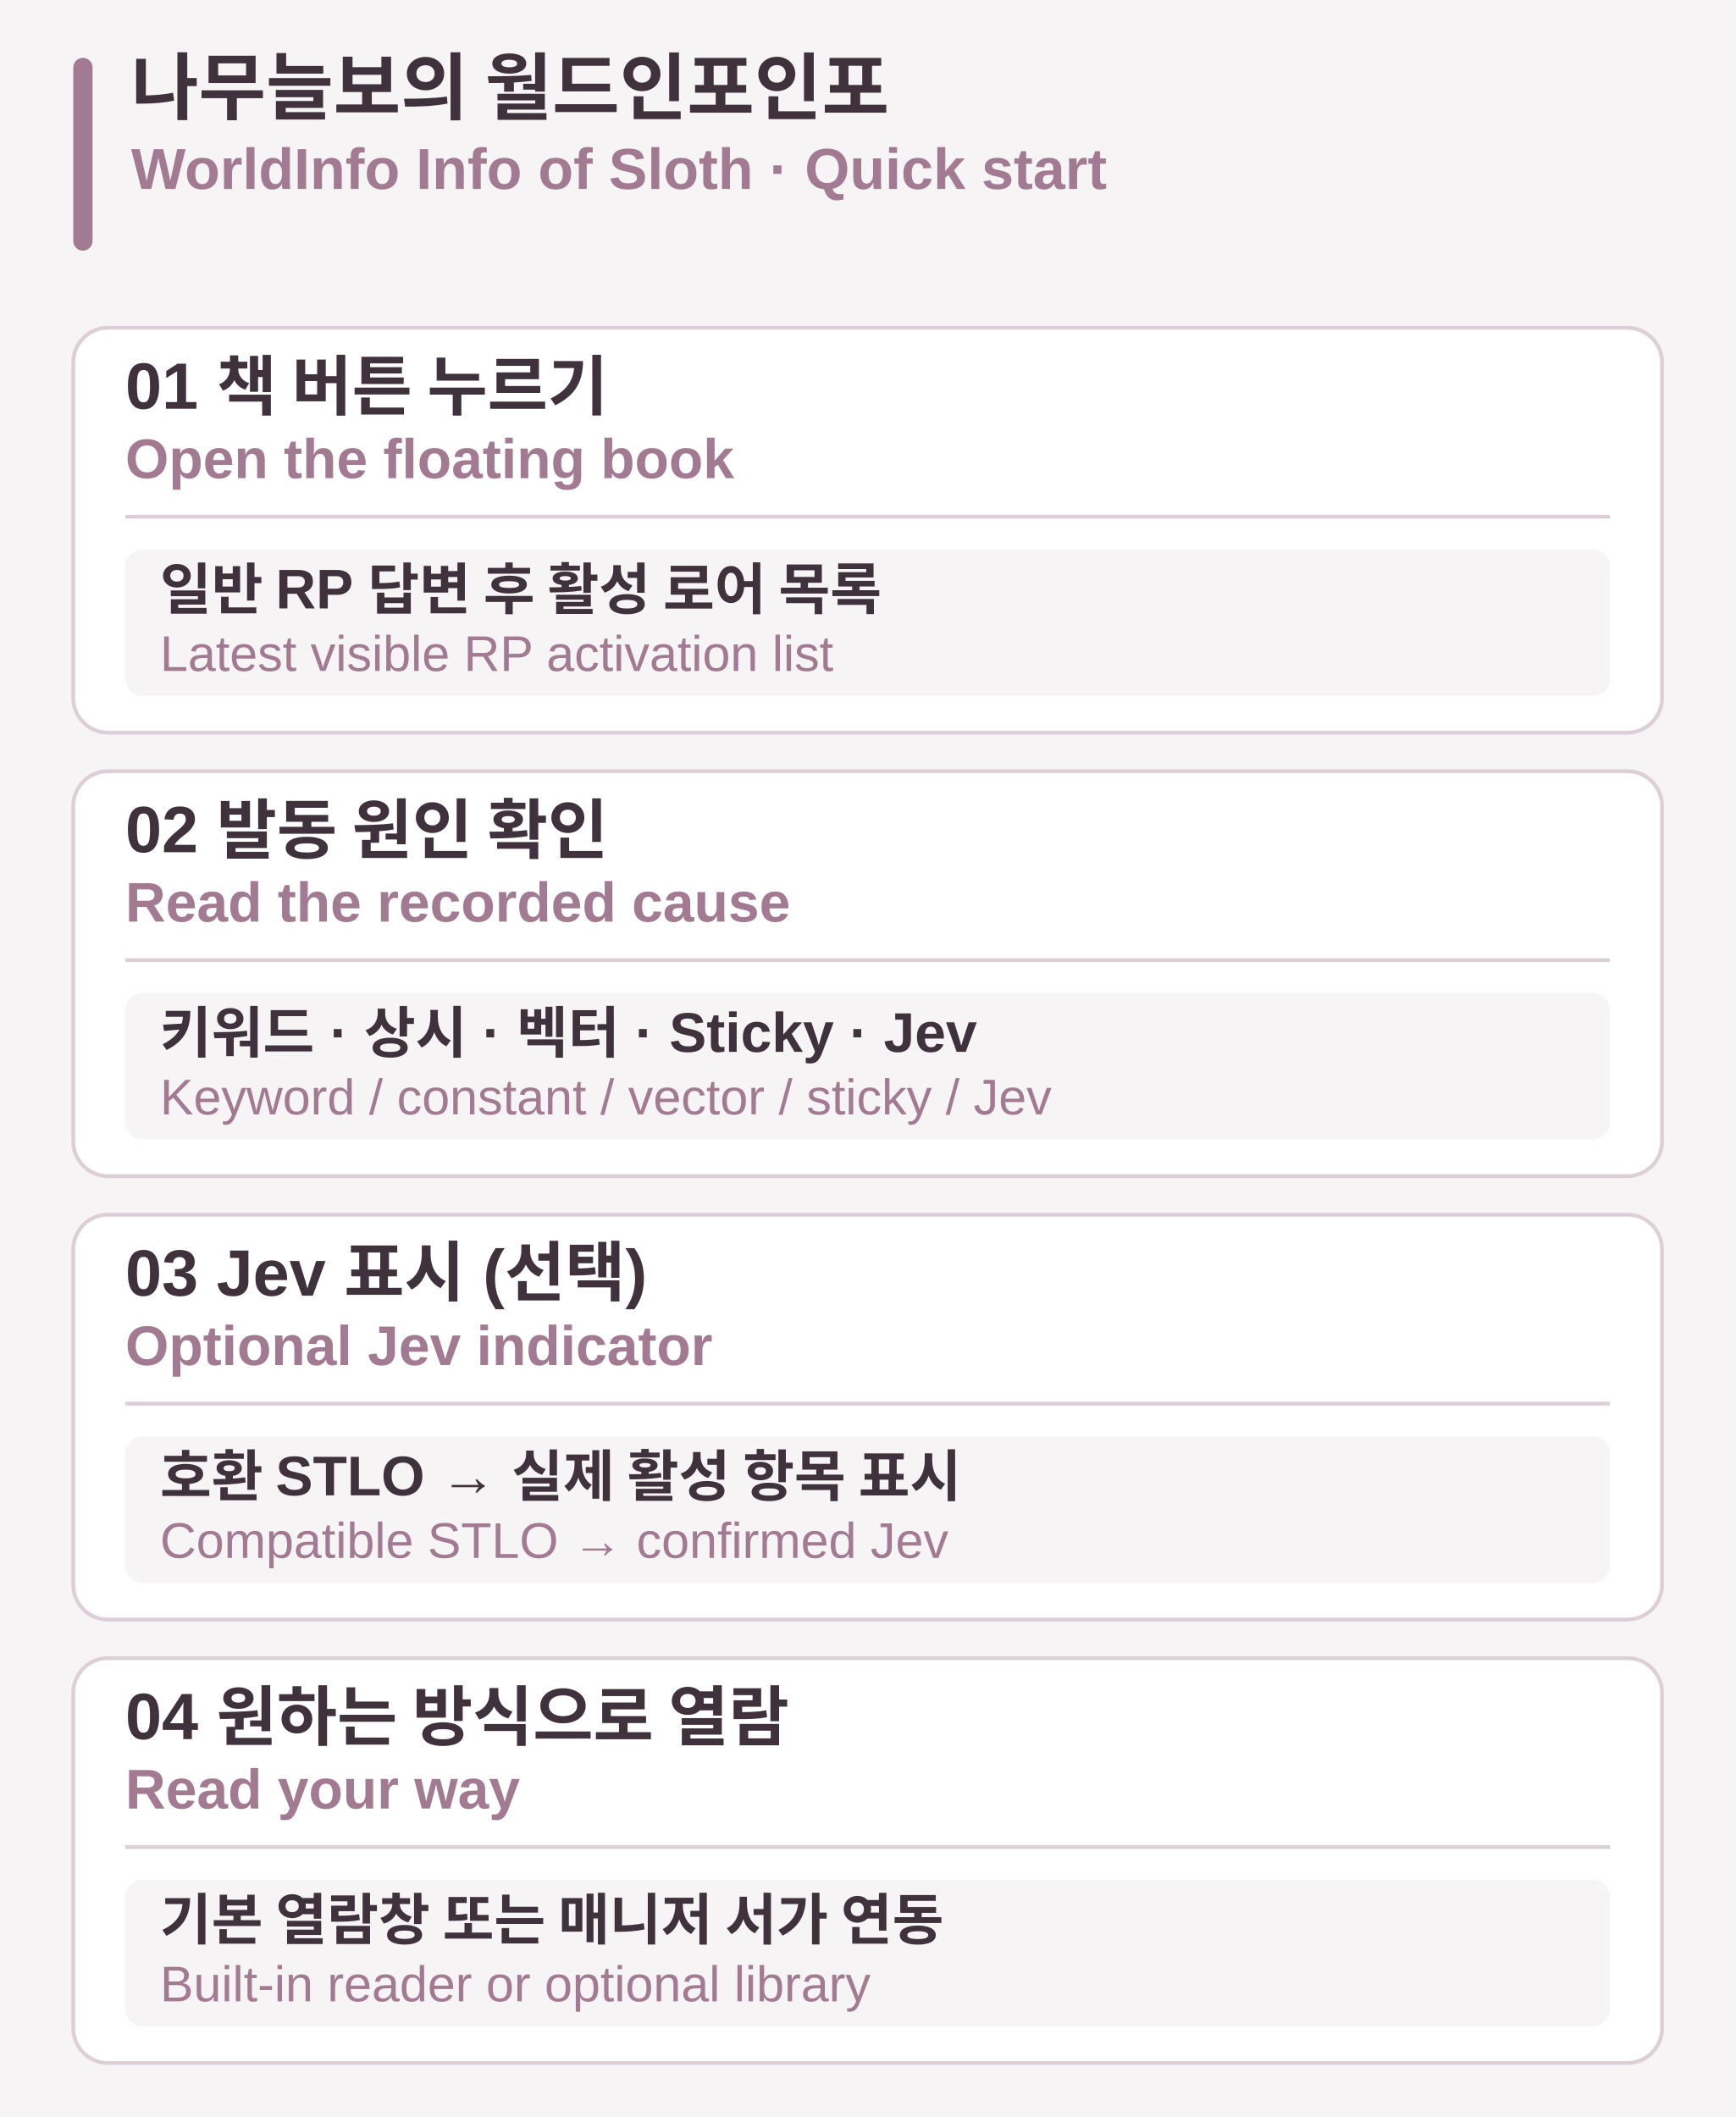
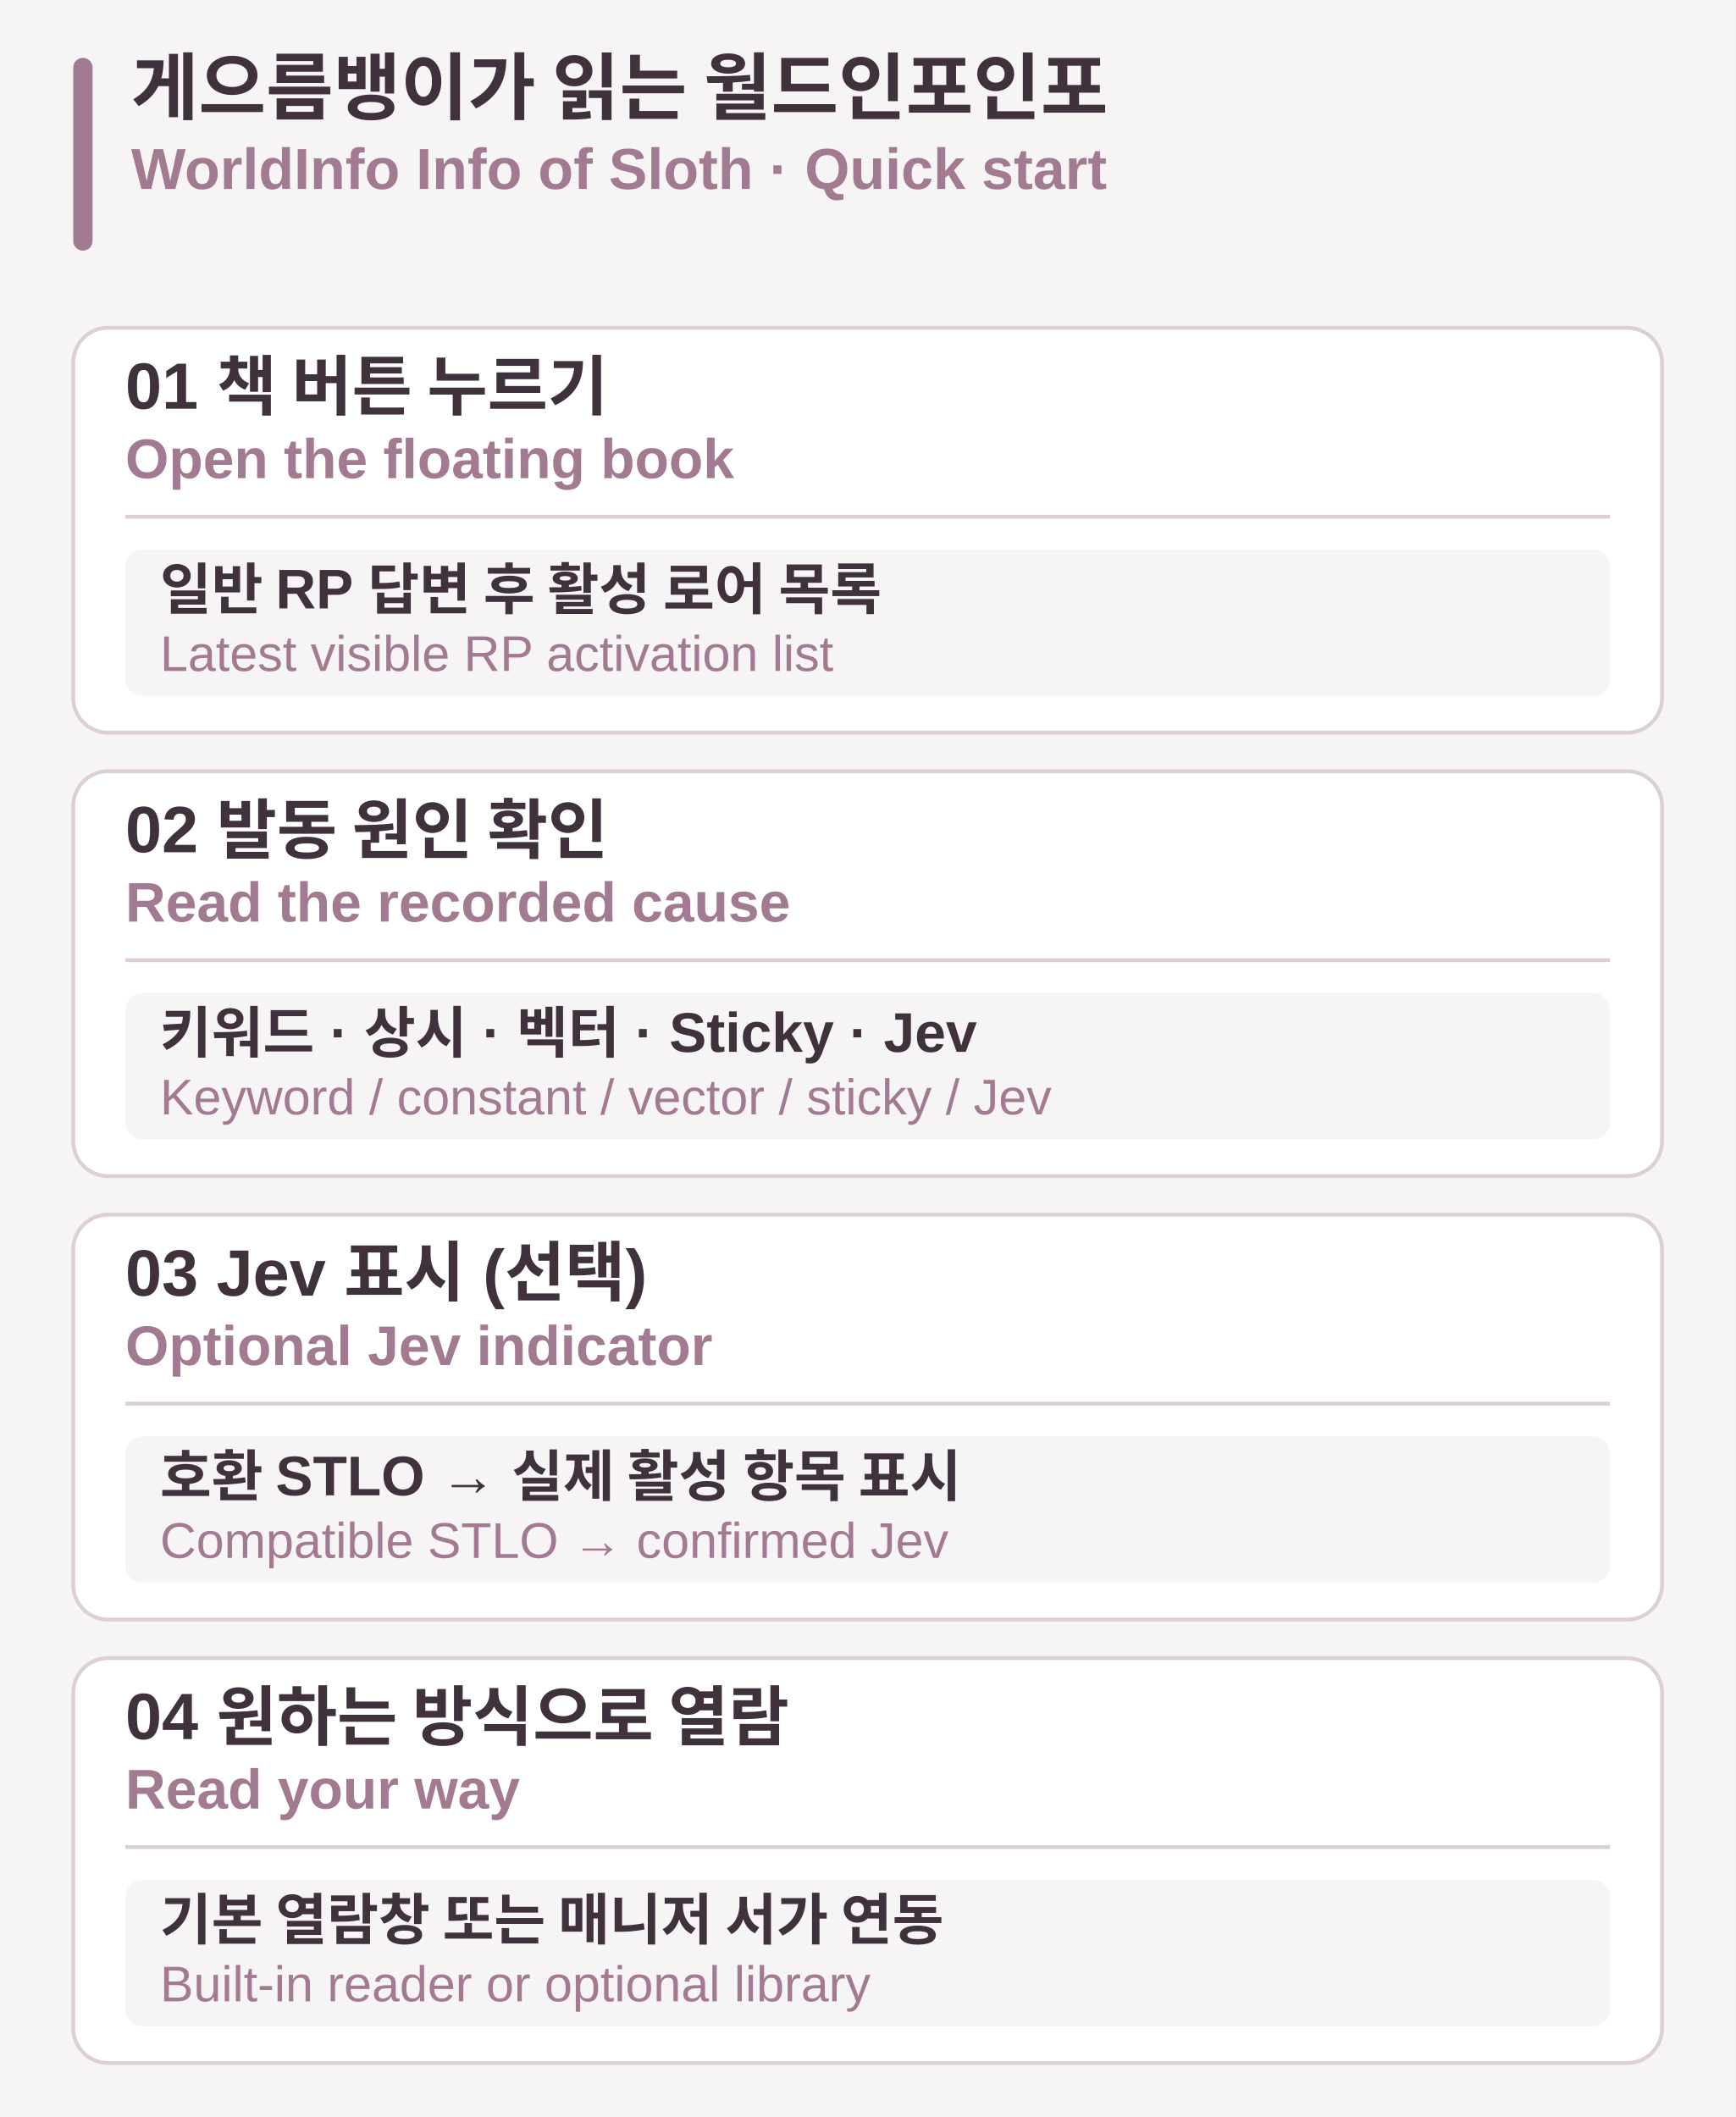
<svg xmlns="http://www.w3.org/2000/svg" width="900" height="1098" viewBox="0 0 900 1098" font-family="Arial,'Noto Sans KR','Apple SD Gothic Neo','Malgun Gothic',sans-serif" role="img" aria-label="WorldInfo Info of Sloth Quick start">
  <rect width="900" height="1098" fill="#f7f4f6" />
  <rect x="38" y="30" width="10" height="100" rx="5" fill="#a27a91" stroke="none" stroke-width="2" />
-   <text x="68" y="59" font-size="38" fill="#40323c" font-weight="600">나무늘보의 월드인포인포</text>
+   <text x="68" y="59" font-size="38" fill="#40323c" font-weight="600">게으름뱅이가 읽는 월드인포인포</text>
  <text x="68" y="98" font-size="30" fill="#a27a91" font-weight="600">WorldInfo Info of Sloth · Quick start</text>
  <rect x="38" y="170" width="824" height="210" rx="18" fill="#fff" stroke="#ddcfd7" stroke-width="2" />
  <text x="65" y="212" font-size="34" fill="#40323c" font-weight="600">01  책 버튼 누르기</text>
  <text x="65" y="248" font-size="29" fill="#a27a91" font-weight="600">Open the floating book</text>
  <path d="M65 268H835" stroke="#ddcfd7" stroke-width="2" />
  <rect x="65" y="285" width="770" height="76" rx="9" fill="#f7f4f6" stroke="none" stroke-width="2" />
  <text x="83" y="316" font-size="29" fill="#40323c" font-weight="600">일반 RP 답변 후 활성 로어 목록</text>
  <text x="83" y="348" font-size="26" fill="#a27a91" font-weight="400">Latest visible RP activation list</text>
  <rect x="38" y="400" width="824" height="210" rx="18" fill="#fff" stroke="#ddcfd7" stroke-width="2" />
  <text x="65" y="442" font-size="34" fill="#40323c" font-weight="600">02  발동 원인 확인</text>
  <text x="65" y="478" font-size="29" fill="#a27a91" font-weight="600">Read the recorded cause</text>
  <path d="M65 498H835" stroke="#ddcfd7" stroke-width="2" />
  <rect x="65" y="515" width="770" height="76" rx="9" fill="#f7f4f6" stroke="none" stroke-width="2" />
  <text x="83" y="546" font-size="29" fill="#40323c" font-weight="600">키워드 · 상시 · 벡터 · Sticky · Jev</text>
  <text x="83" y="578" font-size="26" fill="#a27a91" font-weight="400">Keyword / constant / vector / sticky / Jev</text>
  <rect x="38" y="630" width="824" height="210" rx="18" fill="#fff" stroke="#ddcfd7" stroke-width="2" />
  <text x="65" y="672" font-size="34" fill="#40323c" font-weight="600">03  Jev 표시 (선택)</text>
  <text x="65" y="708" font-size="29" fill="#a27a91" font-weight="600">Optional Jev indicator</text>
  <path d="M65 728H835" stroke="#ddcfd7" stroke-width="2" />
  <rect x="65" y="745" width="770" height="76" rx="9" fill="#f7f4f6" stroke="none" stroke-width="2" />
  <text x="83" y="776" font-size="29" fill="#40323c" font-weight="600">호환 STLO → 실제 활성 항목 표시</text>
  <text x="83" y="808" font-size="26" fill="#a27a91" font-weight="400">Compatible STLO → confirmed Jev</text>
  <rect x="38" y="860" width="824" height="210" rx="18" fill="#fff" stroke="#ddcfd7" stroke-width="2" />
  <text x="65" y="902" font-size="34" fill="#40323c" font-weight="600">04  원하는 방식으로 열람</text>
  <text x="65" y="938" font-size="29" fill="#a27a91" font-weight="600">Read your way</text>
  <path d="M65 958H835" stroke="#ddcfd7" stroke-width="2" />
  <rect x="65" y="975" width="770" height="76" rx="9" fill="#f7f4f6" stroke="none" stroke-width="2" />
  <text x="83" y="1006" font-size="29" fill="#40323c" font-weight="600">기본 열람창 또는 매니저 서가 연동</text>
  <text x="83" y="1038" font-size="26" fill="#a27a91" font-weight="400">Built-in reader or optional library</text>
</svg>
